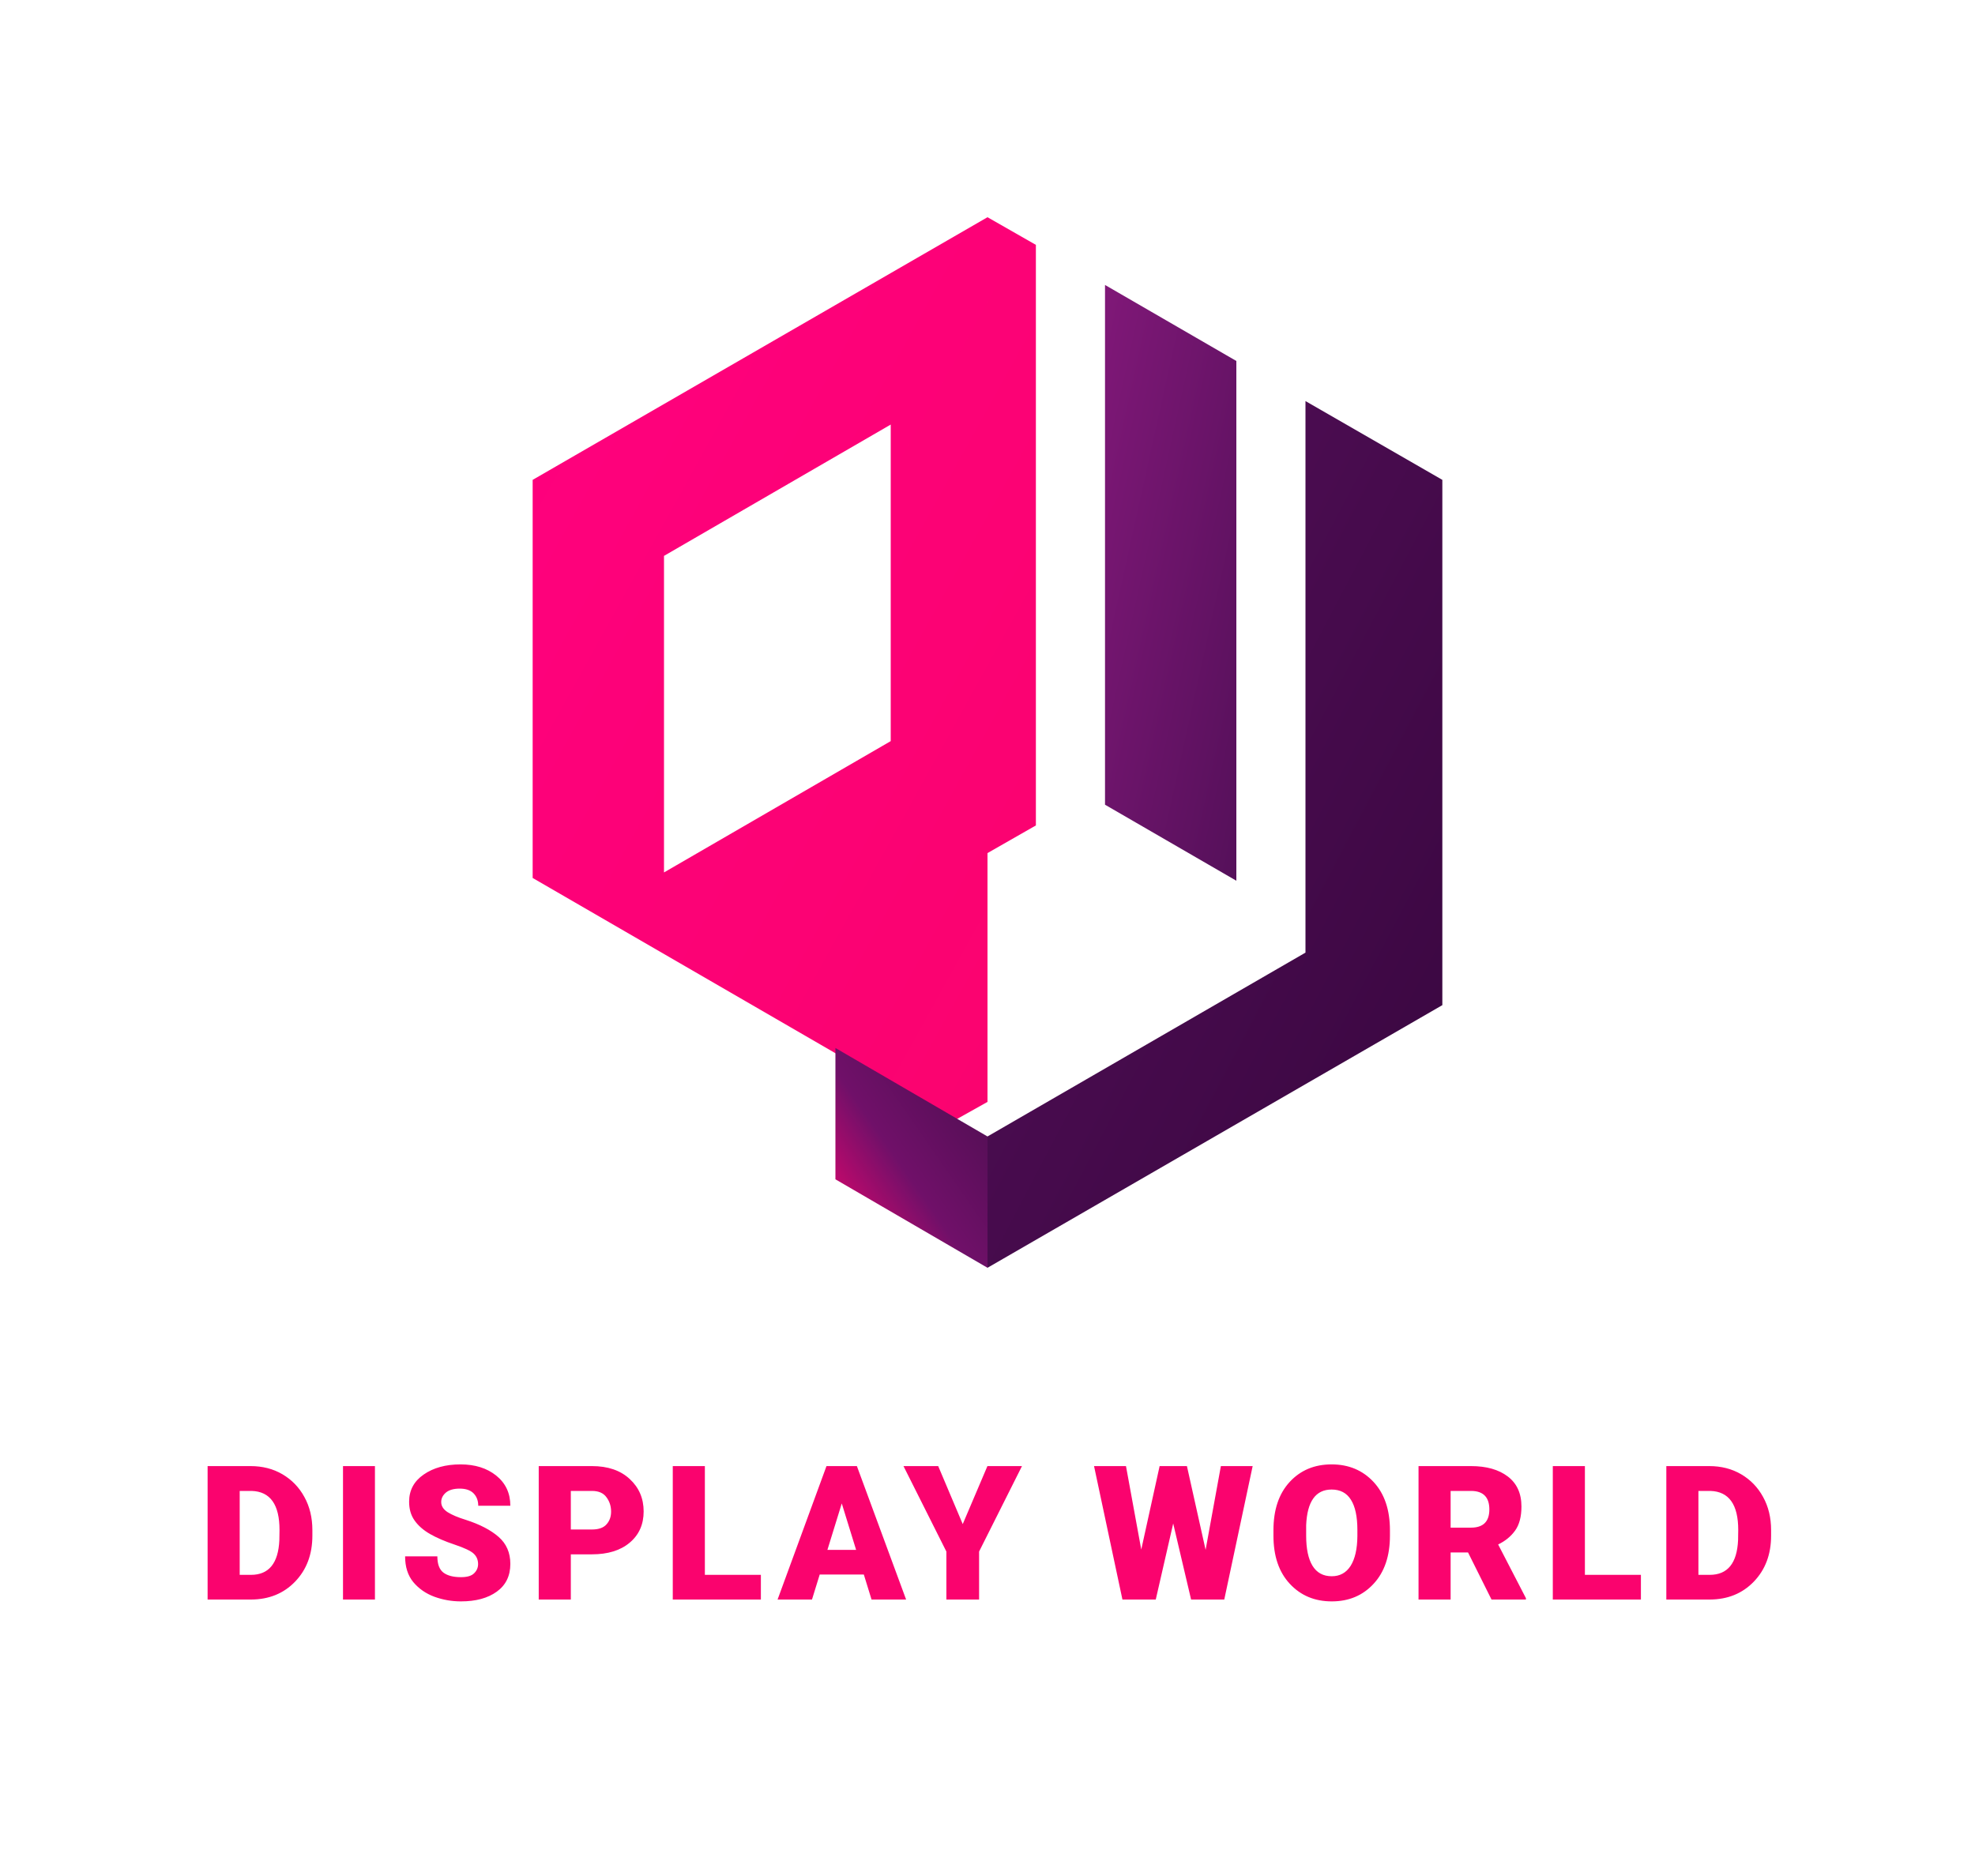
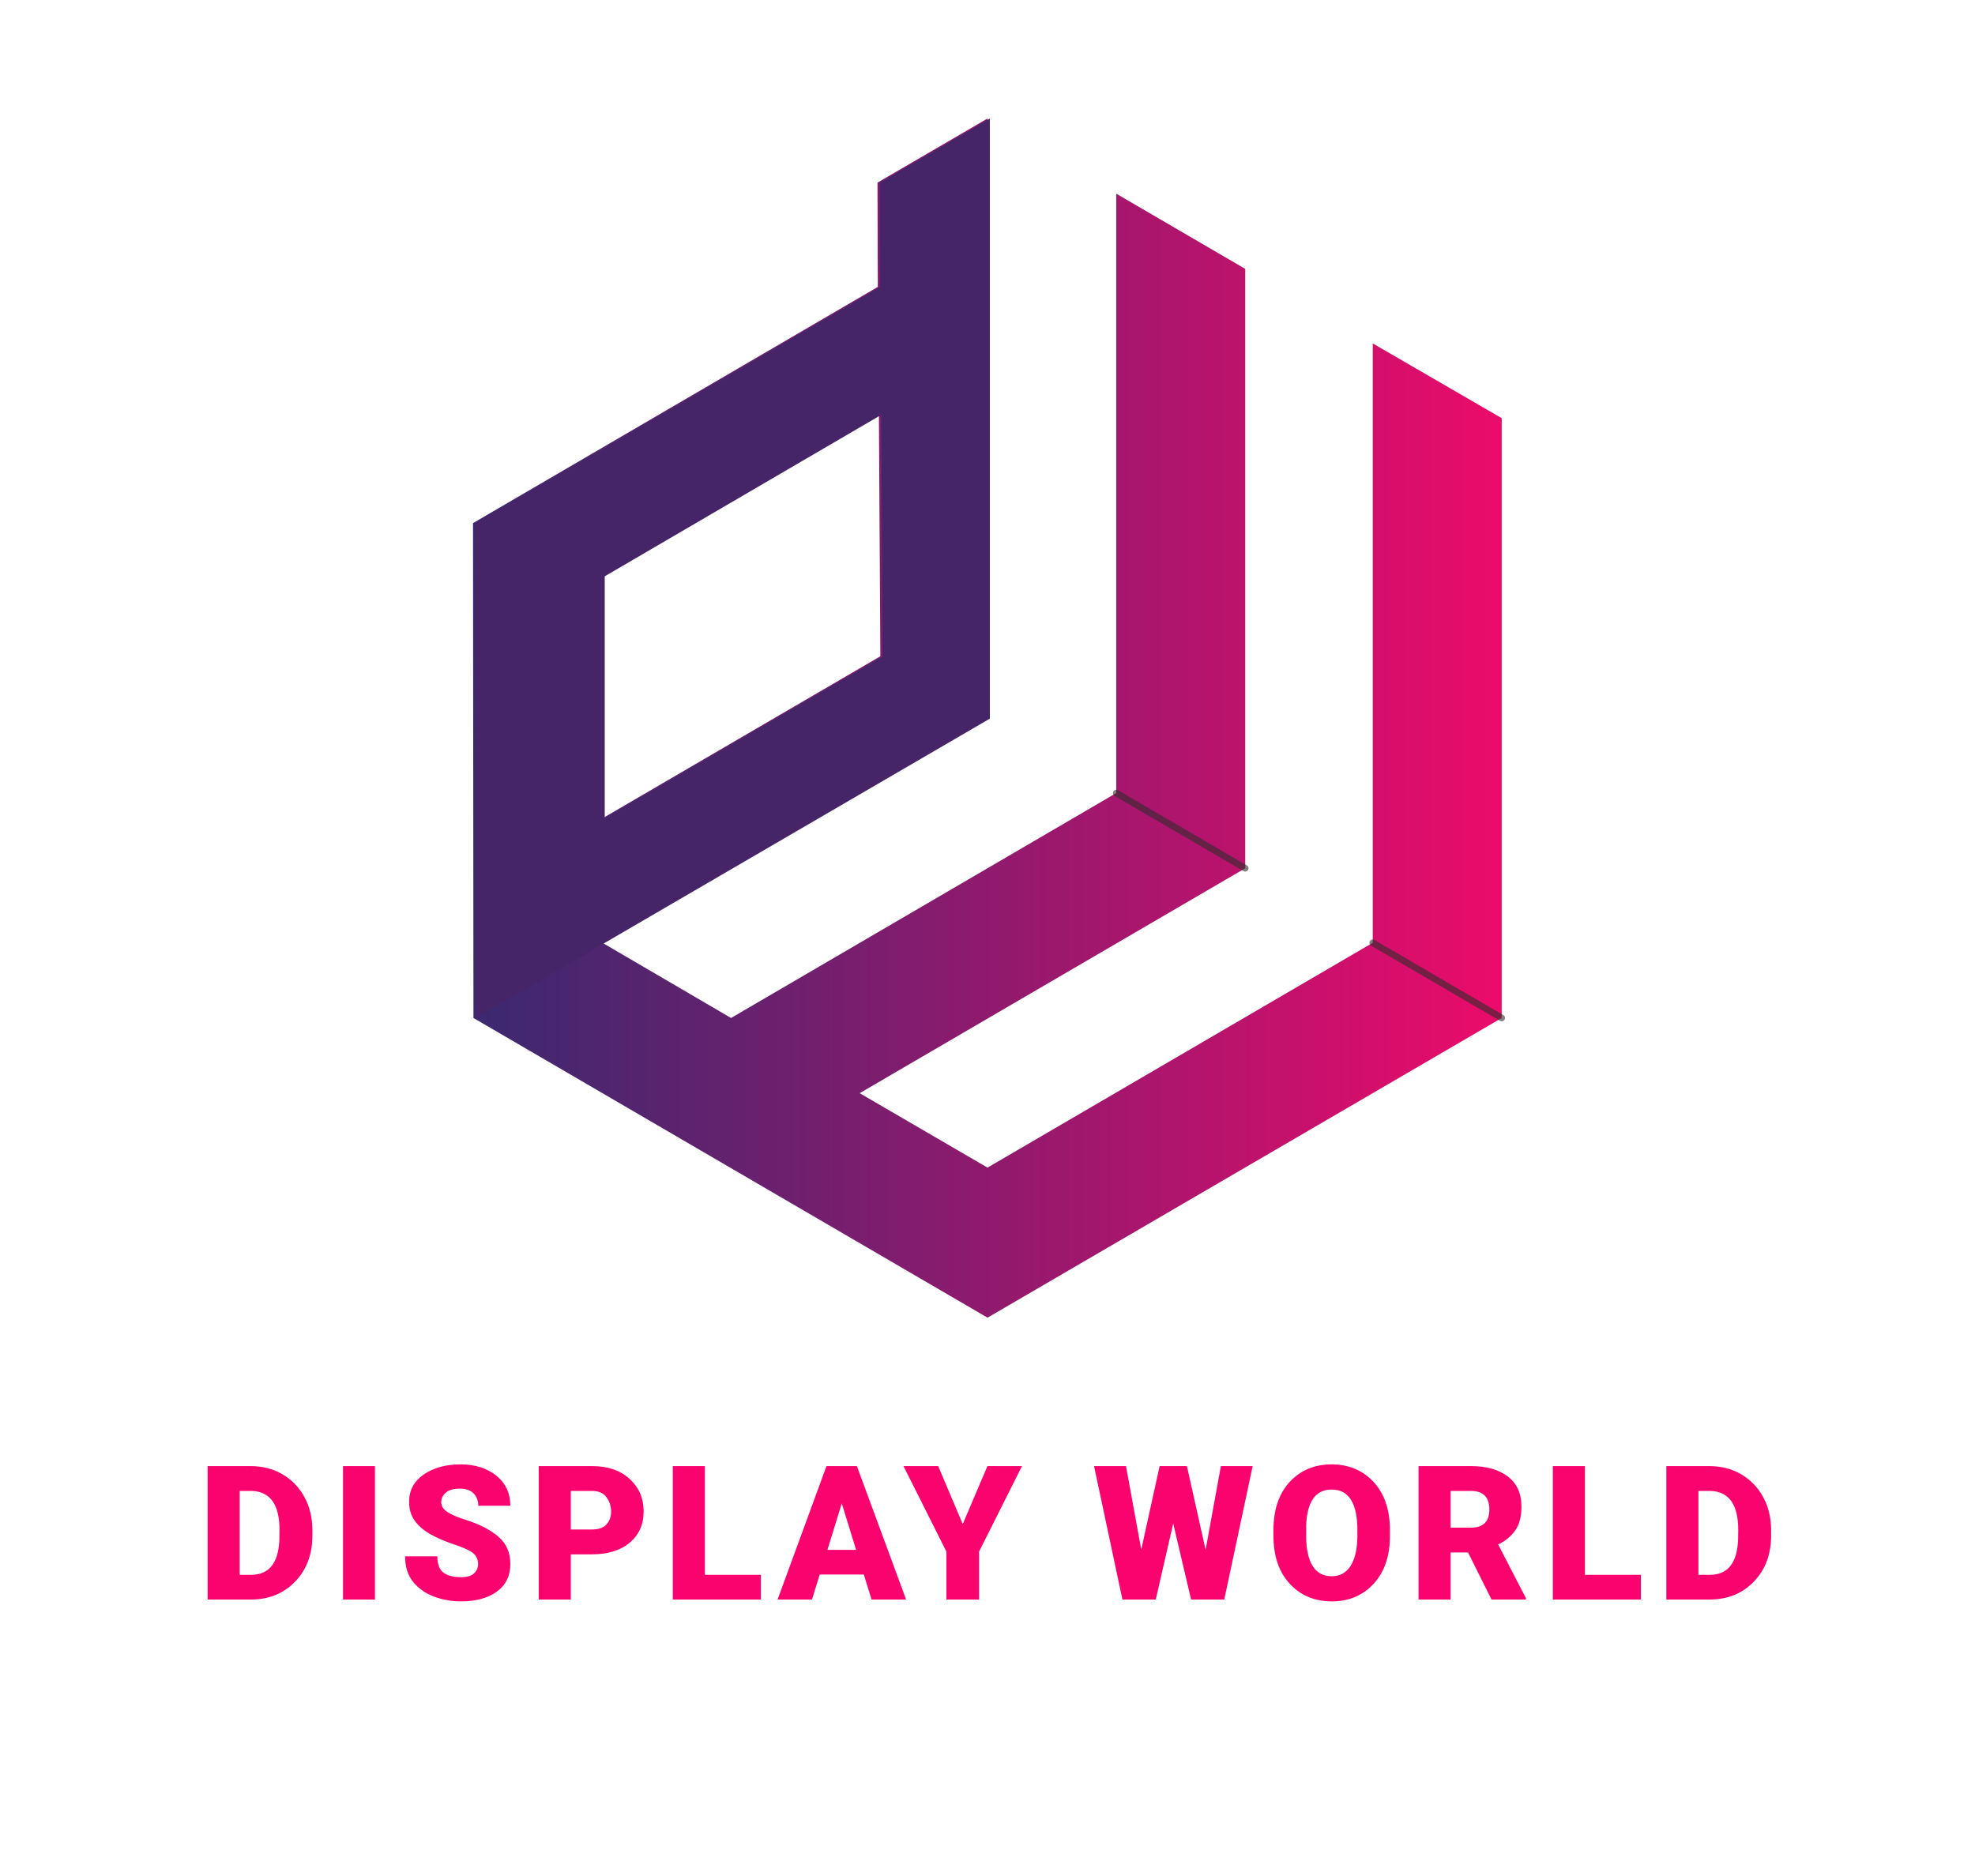
<svg xmlns="http://www.w3.org/2000/svg" viewBox="0 0 200 190" width="200" height="190" fill="none">
  <defs>
-     <linearGradient id="stk-pink" x1="0%" y1="0%" x2="100%" y2="100%">
-       <stop offset="0%" stop-color="#ff007f" />
-       <stop offset="100%" stop-color="#fa036e" />
-     </linearGradient>
-     <linearGradient id="stk-purple-mid" x1="0%" y1="0%" x2="100%" y2="100%">
-       <stop offset="0%" stop-color="#801878" />
-       <stop offset="100%" stop-color="#55105a" />
-     </linearGradient>
-     <linearGradient id="stk-purple-dark" x1="0%" y1="0%" x2="100%" y2="100%">
-       <stop offset="0%" stop-color="#55105a" />
-       <stop offset="100%" stop-color="#38063f" />
-     </linearGradient>
-     <linearGradient id="stk-ribbon" x1="0%" y1="100%" x2="100%" y2="0%">
-       <stop offset="0%" stop-color="#fa036e" />
-       <stop offset="45%" stop-color="#701069" />
-       <stop offset="100%" stop-color="#4a0e4e" />
+     <linearGradient id="stk-grad" x1="0%" y1="0%" x2="100%" y2="0%">
+       <stop offset="0%" stop-color="#3a296f" />
+       <stop offset="30%" stop-color="#6c206e" />
+       <stop offset="60%" stop-color="#a1176d" />
+       <stop offset="80%" stop-color="#c6116c" />
+       <stop offset="100%" stop-color="#ec0b6a" />
    </linearGradient>
  </defs>
-   <g transform="translate(30, 8) scale(1.4)">
-     <path fill-rule="evenodd" fill="url(#stk-pink)" d="       M 50 10       L 53.5 12       L 53.5 54       L 50 56       L 50 74       L 47.5 75.4       L 17.1 57.8       L 17.1 29       L 50 10 Z              M 26.6 34.5       L 43 25       L 43 47.9       L 26.6 57.4 Z     " />
-     <path fill="url(#stk-purple-mid)" d="       M 58.5 14.9       L 68 20.4       L 68 58       L 58.5 52.5 Z     " />
-     <path fill="url(#stk-purple-dark)" d="       M 73 23.3       L 82.9 29       L 82.9 67       L 50 86       L 50 76.5       L 73 63.2       L 73 23.3 Z     " />
-     <path fill="url(#stk-ribbon)" d="       M 50 76.5       L 50 86       L 39 79.6       L 39 70.1 Z     " />
+   <g transform="translate(47.9, 12.0) scale(1.12)">
+     <path fill-rule="evenodd" fill="url(#stk-grad)" d="         M 36.57 5.80 L 36.60 15.23 L 0.00 36.59 L 0.04 81.34 L 46.52 108.44 L 93.01 81.34 L 93.01 27.10 L 81.35 20.34 L 81.35 74.54 L 46.52 94.87 L 34.96 88.14 L 69.82 67.80 L 69.82 13.60 L 58.16 6.80 L 58.16 61.00 L 23.33 81.34 L 11.70 74.54 L 46.52 54.27 L 46.52 0.00 Z         M 11.70 41.40 L 36.70 26.80 L 36.83 48.63 L 11.70 63.29 Z       " />
+     <path fill-rule="evenodd" fill="#462468" d="         M 11.91 41.40 L 36.91 26.80 L 37.04 48.63 L 11.91 63.29 Z         M 0.25 81.34 L 46.73 54.27 L 46.73 0.00 L 36.78 5.80 L 36.81 15.23 L 0.21 36.59 Z       " />
+     <path stroke="#2e2c2c" stroke-width="0.6" stroke-linecap="round" opacity="0.6" d="         M 58.16 61.00 L 69.82 67.80         M 81.35 74.54 L 93.01 81.34       " />
  </g>
  <text x="100" y="162" text-anchor="middle" font-family="-apple-system, BlinkMacSystemFont, 'Montserrat', 'Space Grotesk', 'Outfit', 'Segoe UI', Roboto, sans-serif" font-weight="900" font-size="19" letter-spacing="1.2" fill="#fa036e">DISPLAY WORLD</text>
</svg>
